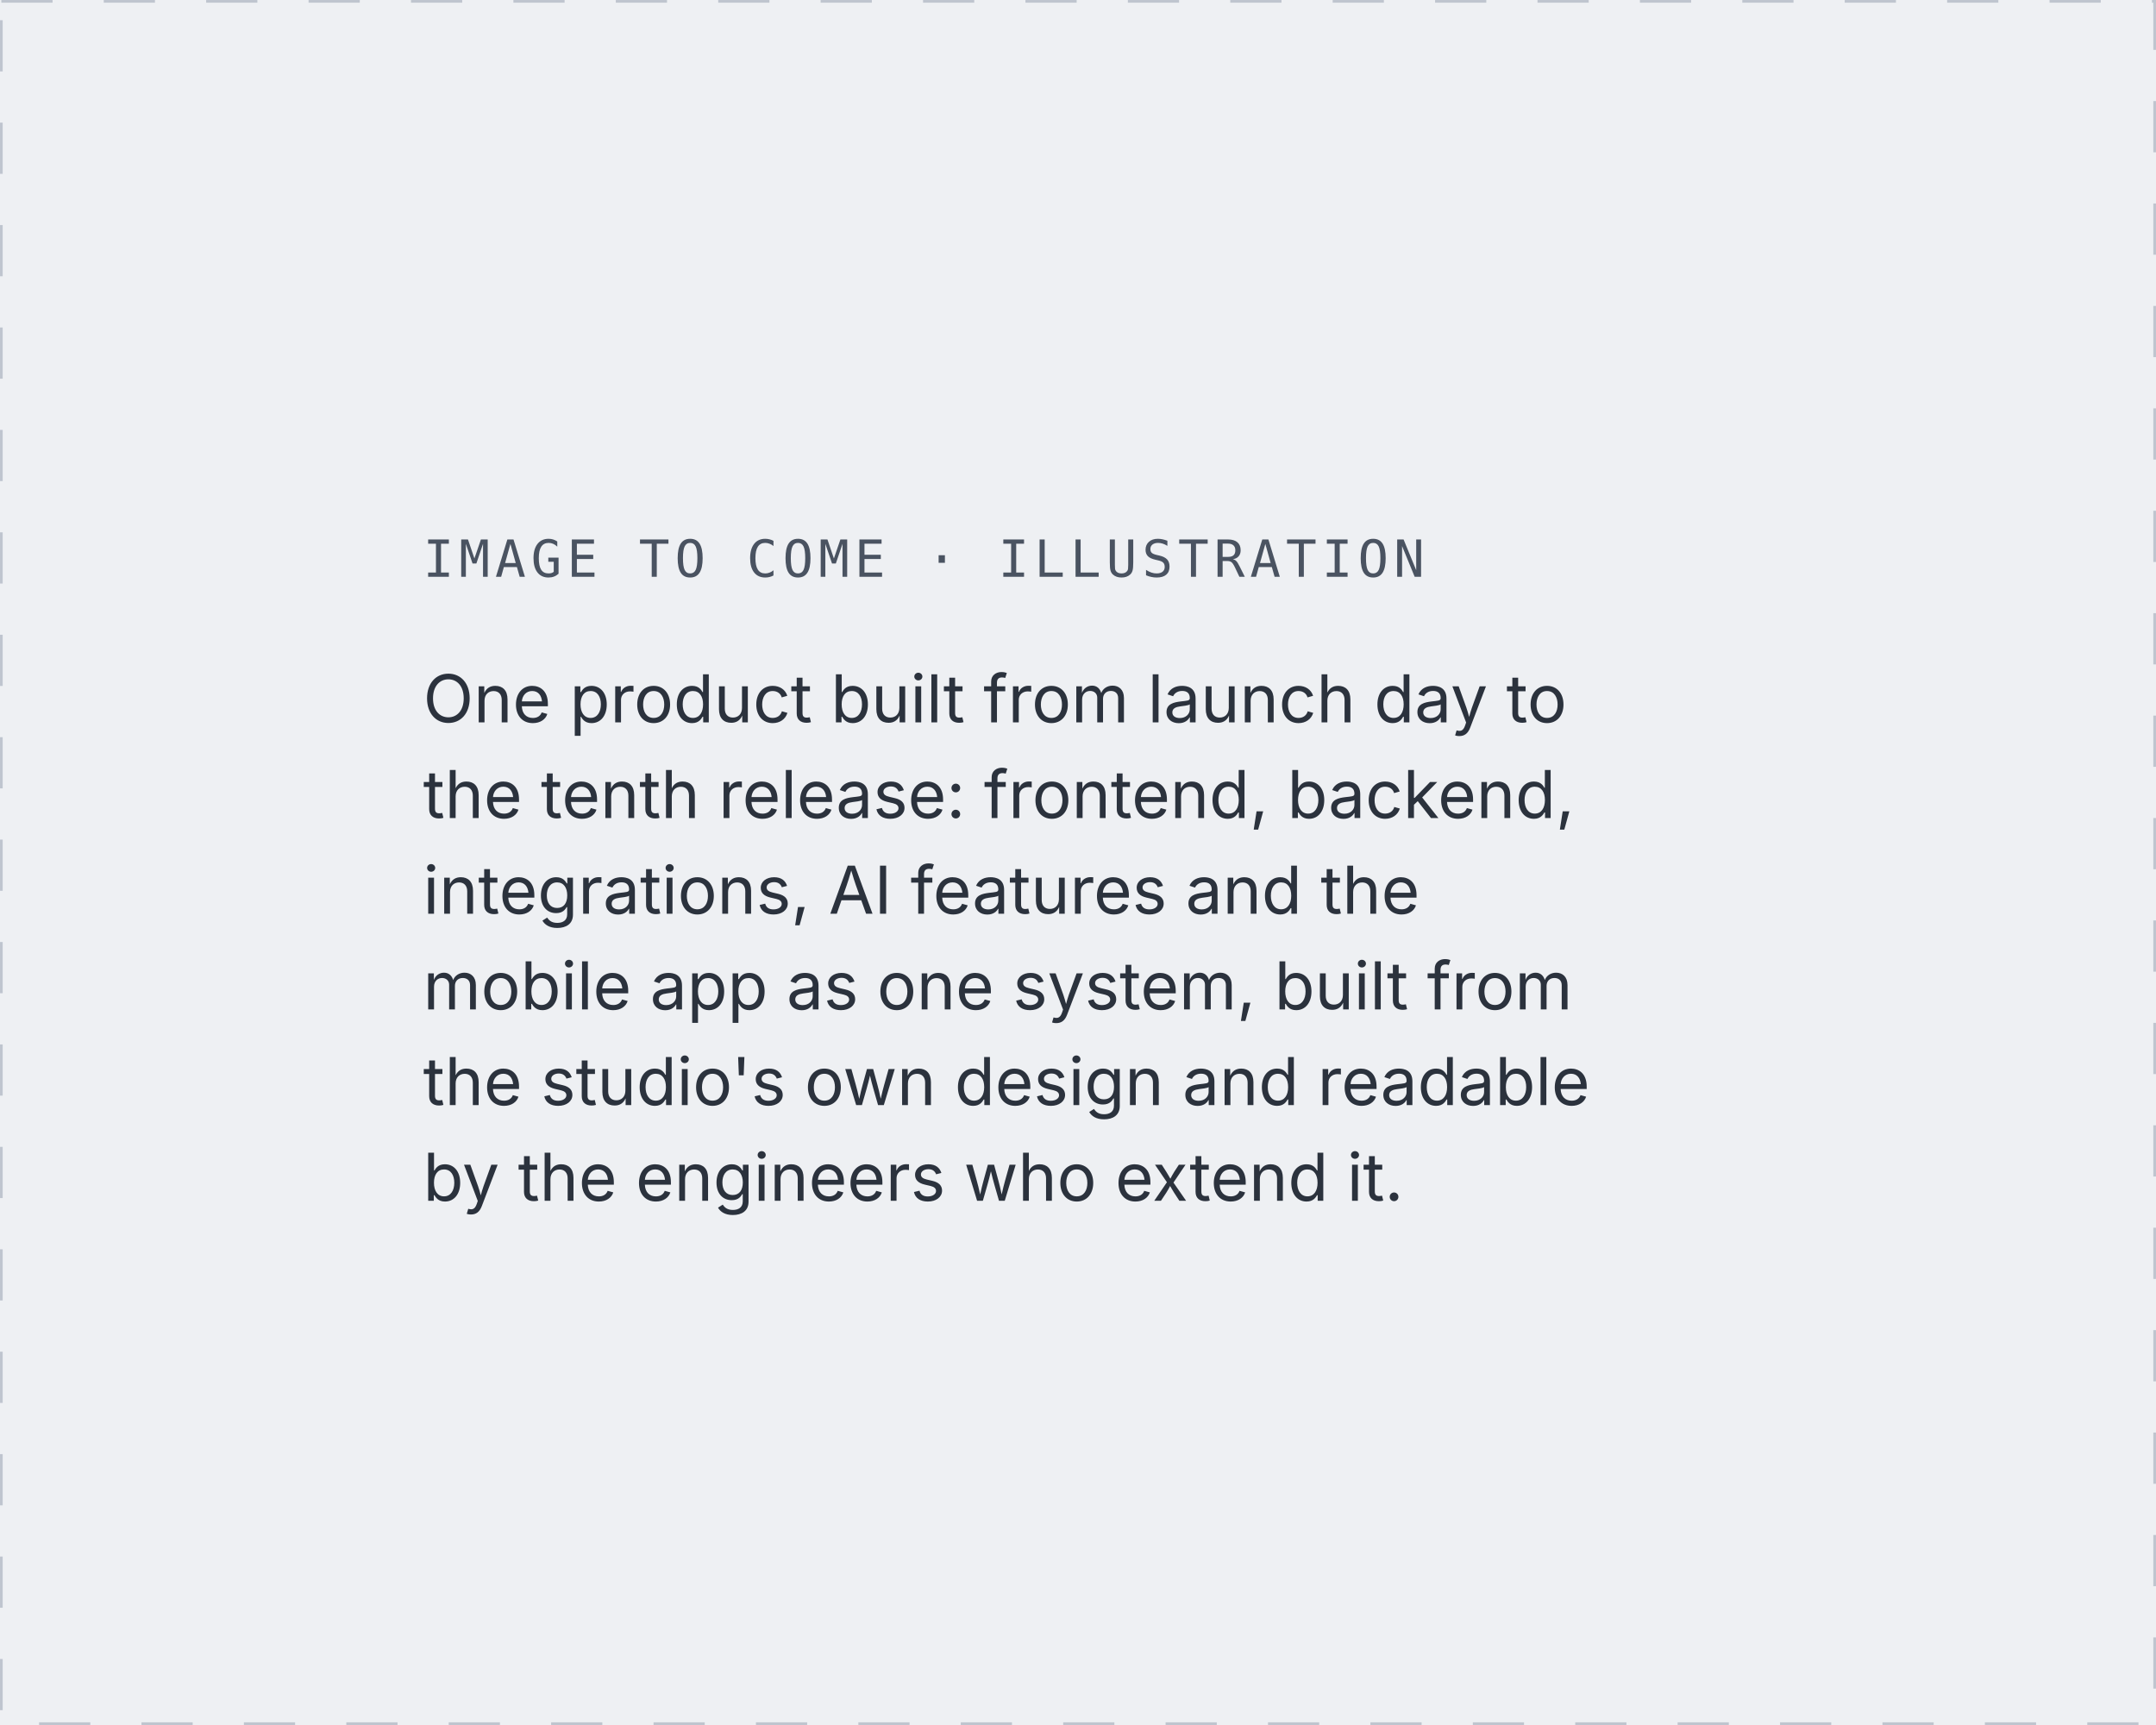
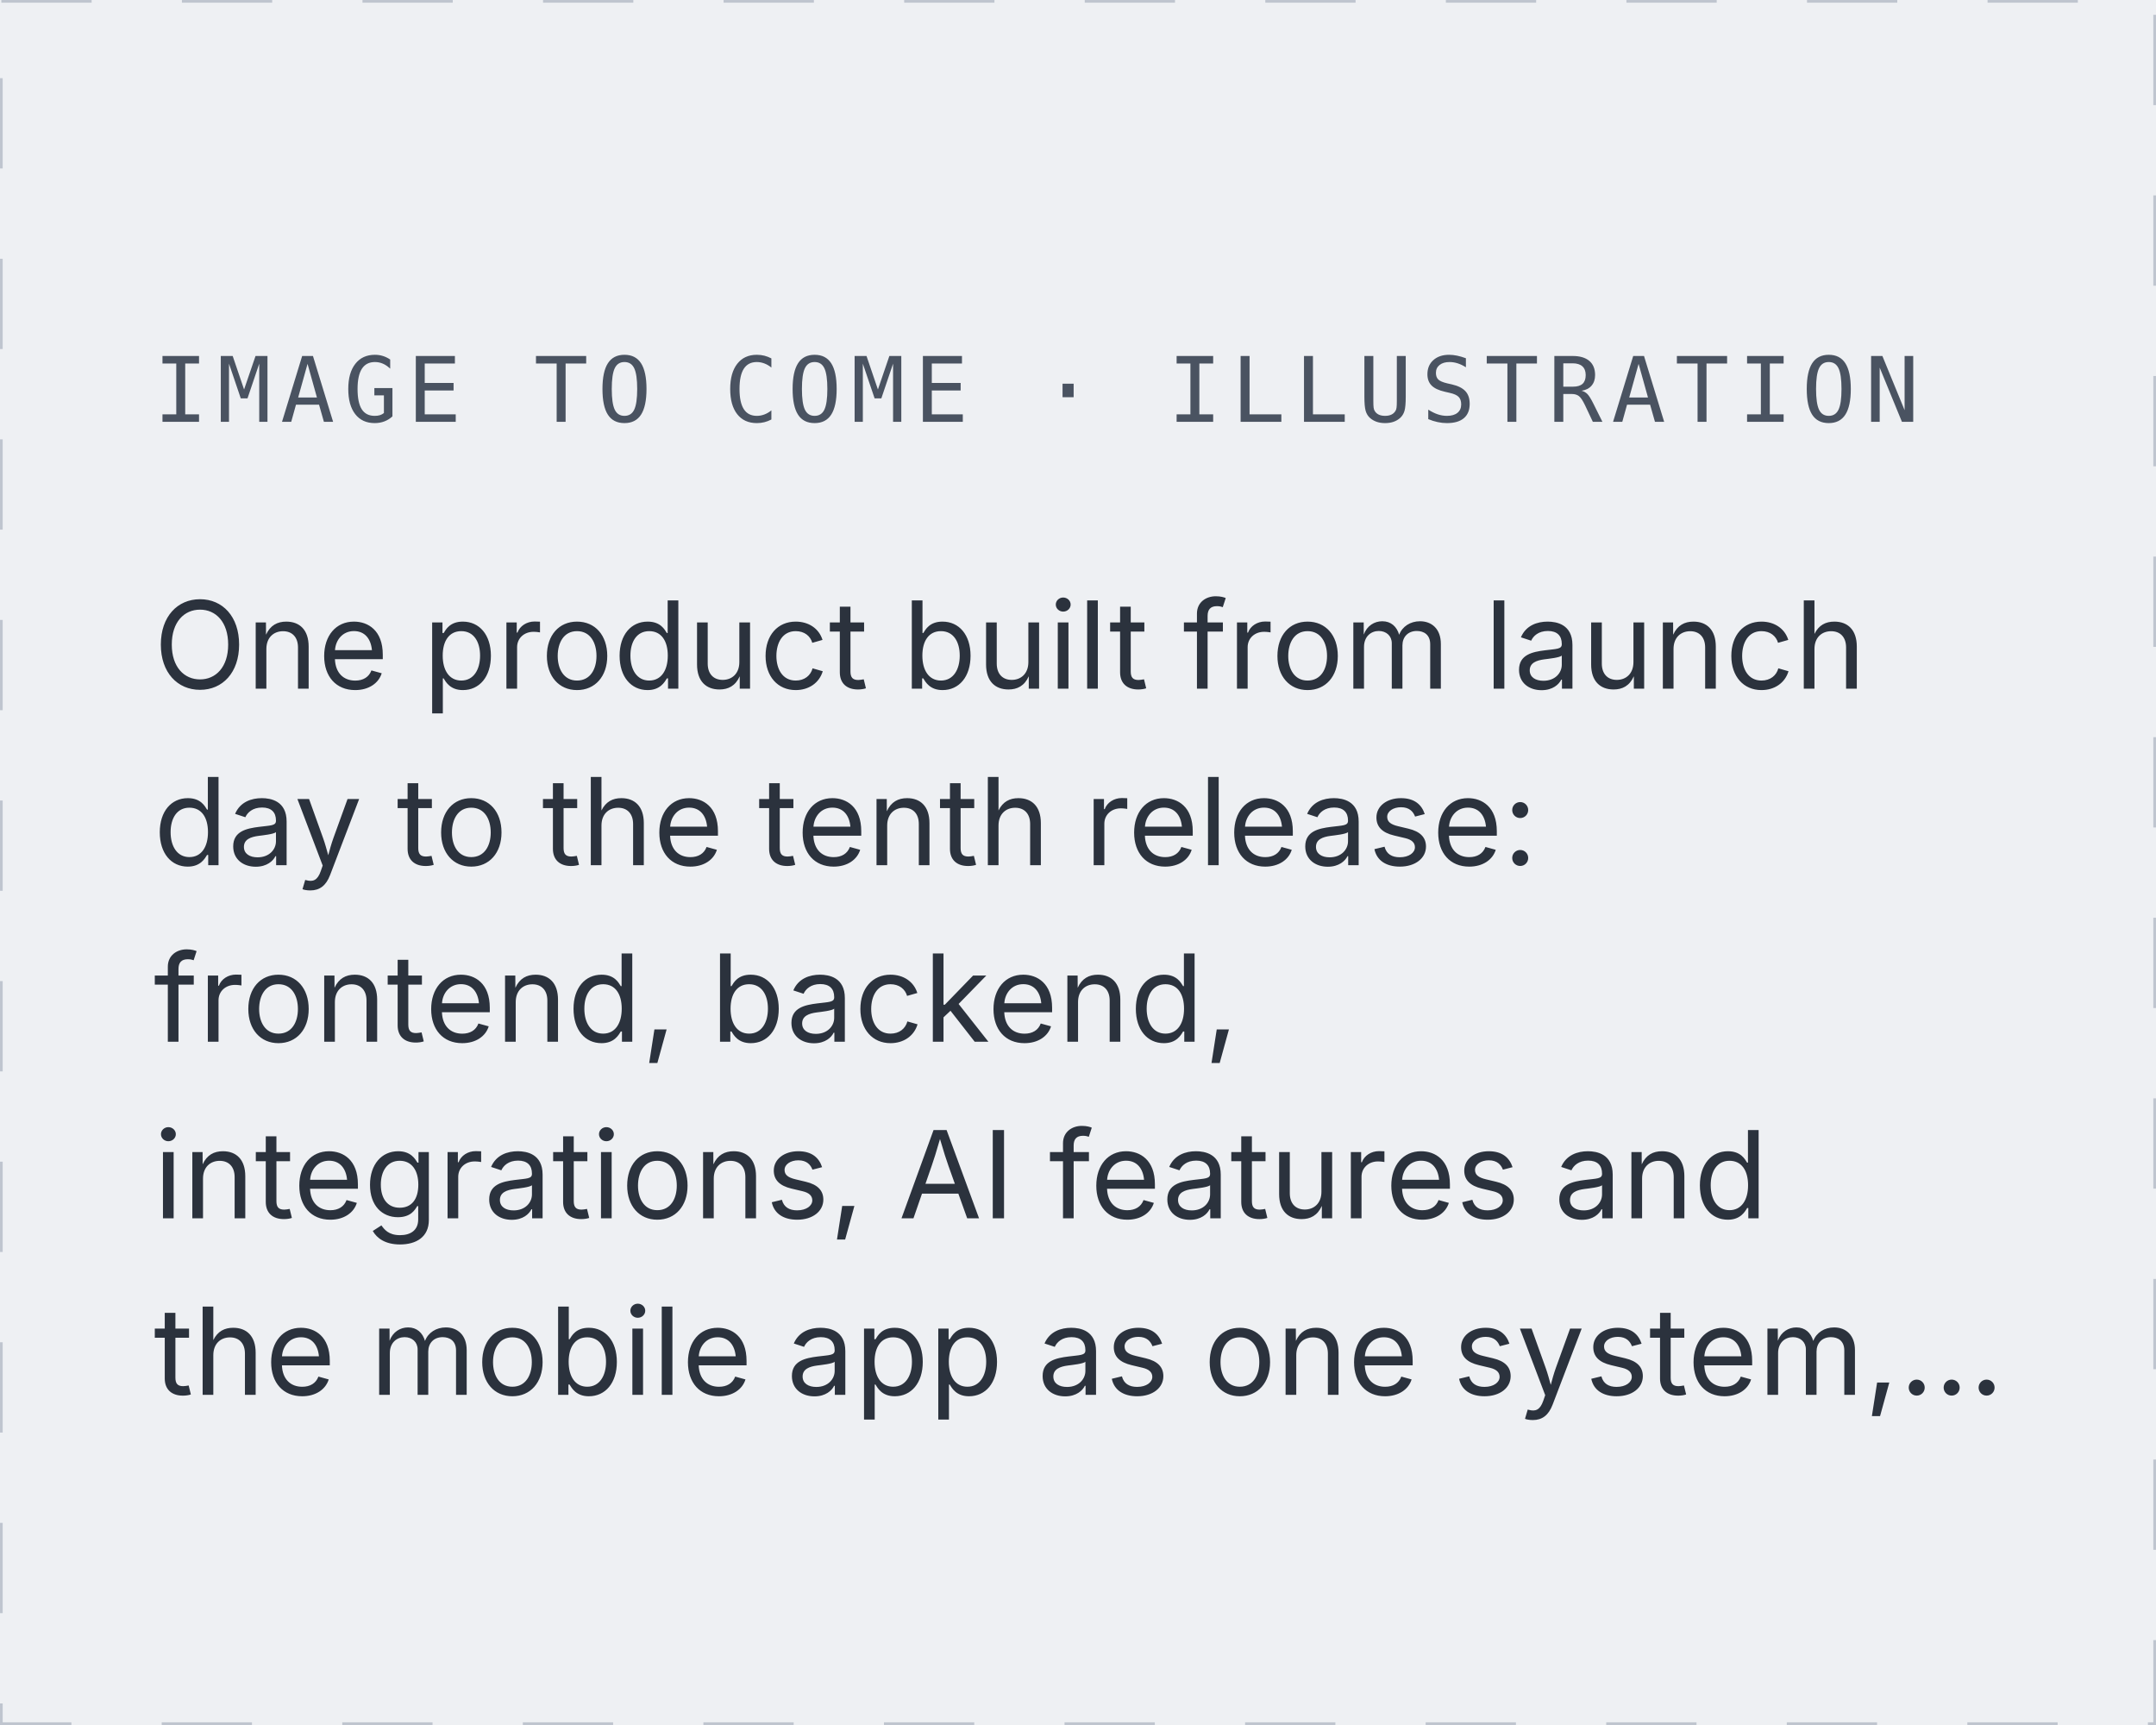
<svg xmlns="http://www.w3.org/2000/svg" viewBox="0 0 1600 1280" width="1600" height="1280" role="img" aria-label="Image to come · illustration">
  <rect width="1600" height="1280" fill="#EEF0F3" />
-   <rect x="1" y="1" width="1598" height="1278" fill="none" stroke="#BFC5CF" stroke-width="2" stroke-dasharray="38 38" />
-   <text x="314" y="428" font-family="ui-monospace, Menlo, Consolas, monospace" font-size="38" letter-spacing="3.8" fill="#4A5361">IMAGE TO COME · ILLUSTRATION</text>
-   <text x="314" y="536" font-family="system-ui, -apple-system, Segoe UI, sans-serif" font-size="49" fill="#2B323D">
-     <tspan x="314" dy="0">One product built from launch day to</tspan>
-     <tspan x="314" dy="71">the tenth release: frontend, backend,</tspan>
-     <tspan x="314" dy="71">integrations, AI features and the</tspan>
-     <tspan x="314" dy="71">mobile app as one system, built from</tspan>
-     <tspan x="314" dy="71">the studio's own design and readable</tspan>
-     <tspan x="314" dy="71">by the engineers who extend it.</tspan>
+   <rect x="1" y="1" width="1598" height="1278" fill="none" stroke="#BFC5CF" stroke-width="2" stroke-dasharray="67 67" />
+   <text x="114" y="313" font-family="ui-monospace, Menlo, Consolas, monospace" font-size="67" letter-spacing="6.7" fill="#4A5361">IMAGE TO COME · ILLUSTRATION</text>
+   <text x="114" y="511" font-family="system-ui, -apple-system, Segoe UI, sans-serif" font-size="90" fill="#2B323D">
+     <tspan x="114" dy="0">One product built from launch</tspan>
+     <tspan x="114" dy="131">day to the tenth release:</tspan>
+     <tspan x="114" dy="131">frontend, backend,</tspan>
+     <tspan x="114" dy="131">integrations, AI features and</tspan>
+     <tspan x="114" dy="131">the mobile app as one system,…</tspan>
  </text>
</svg>
